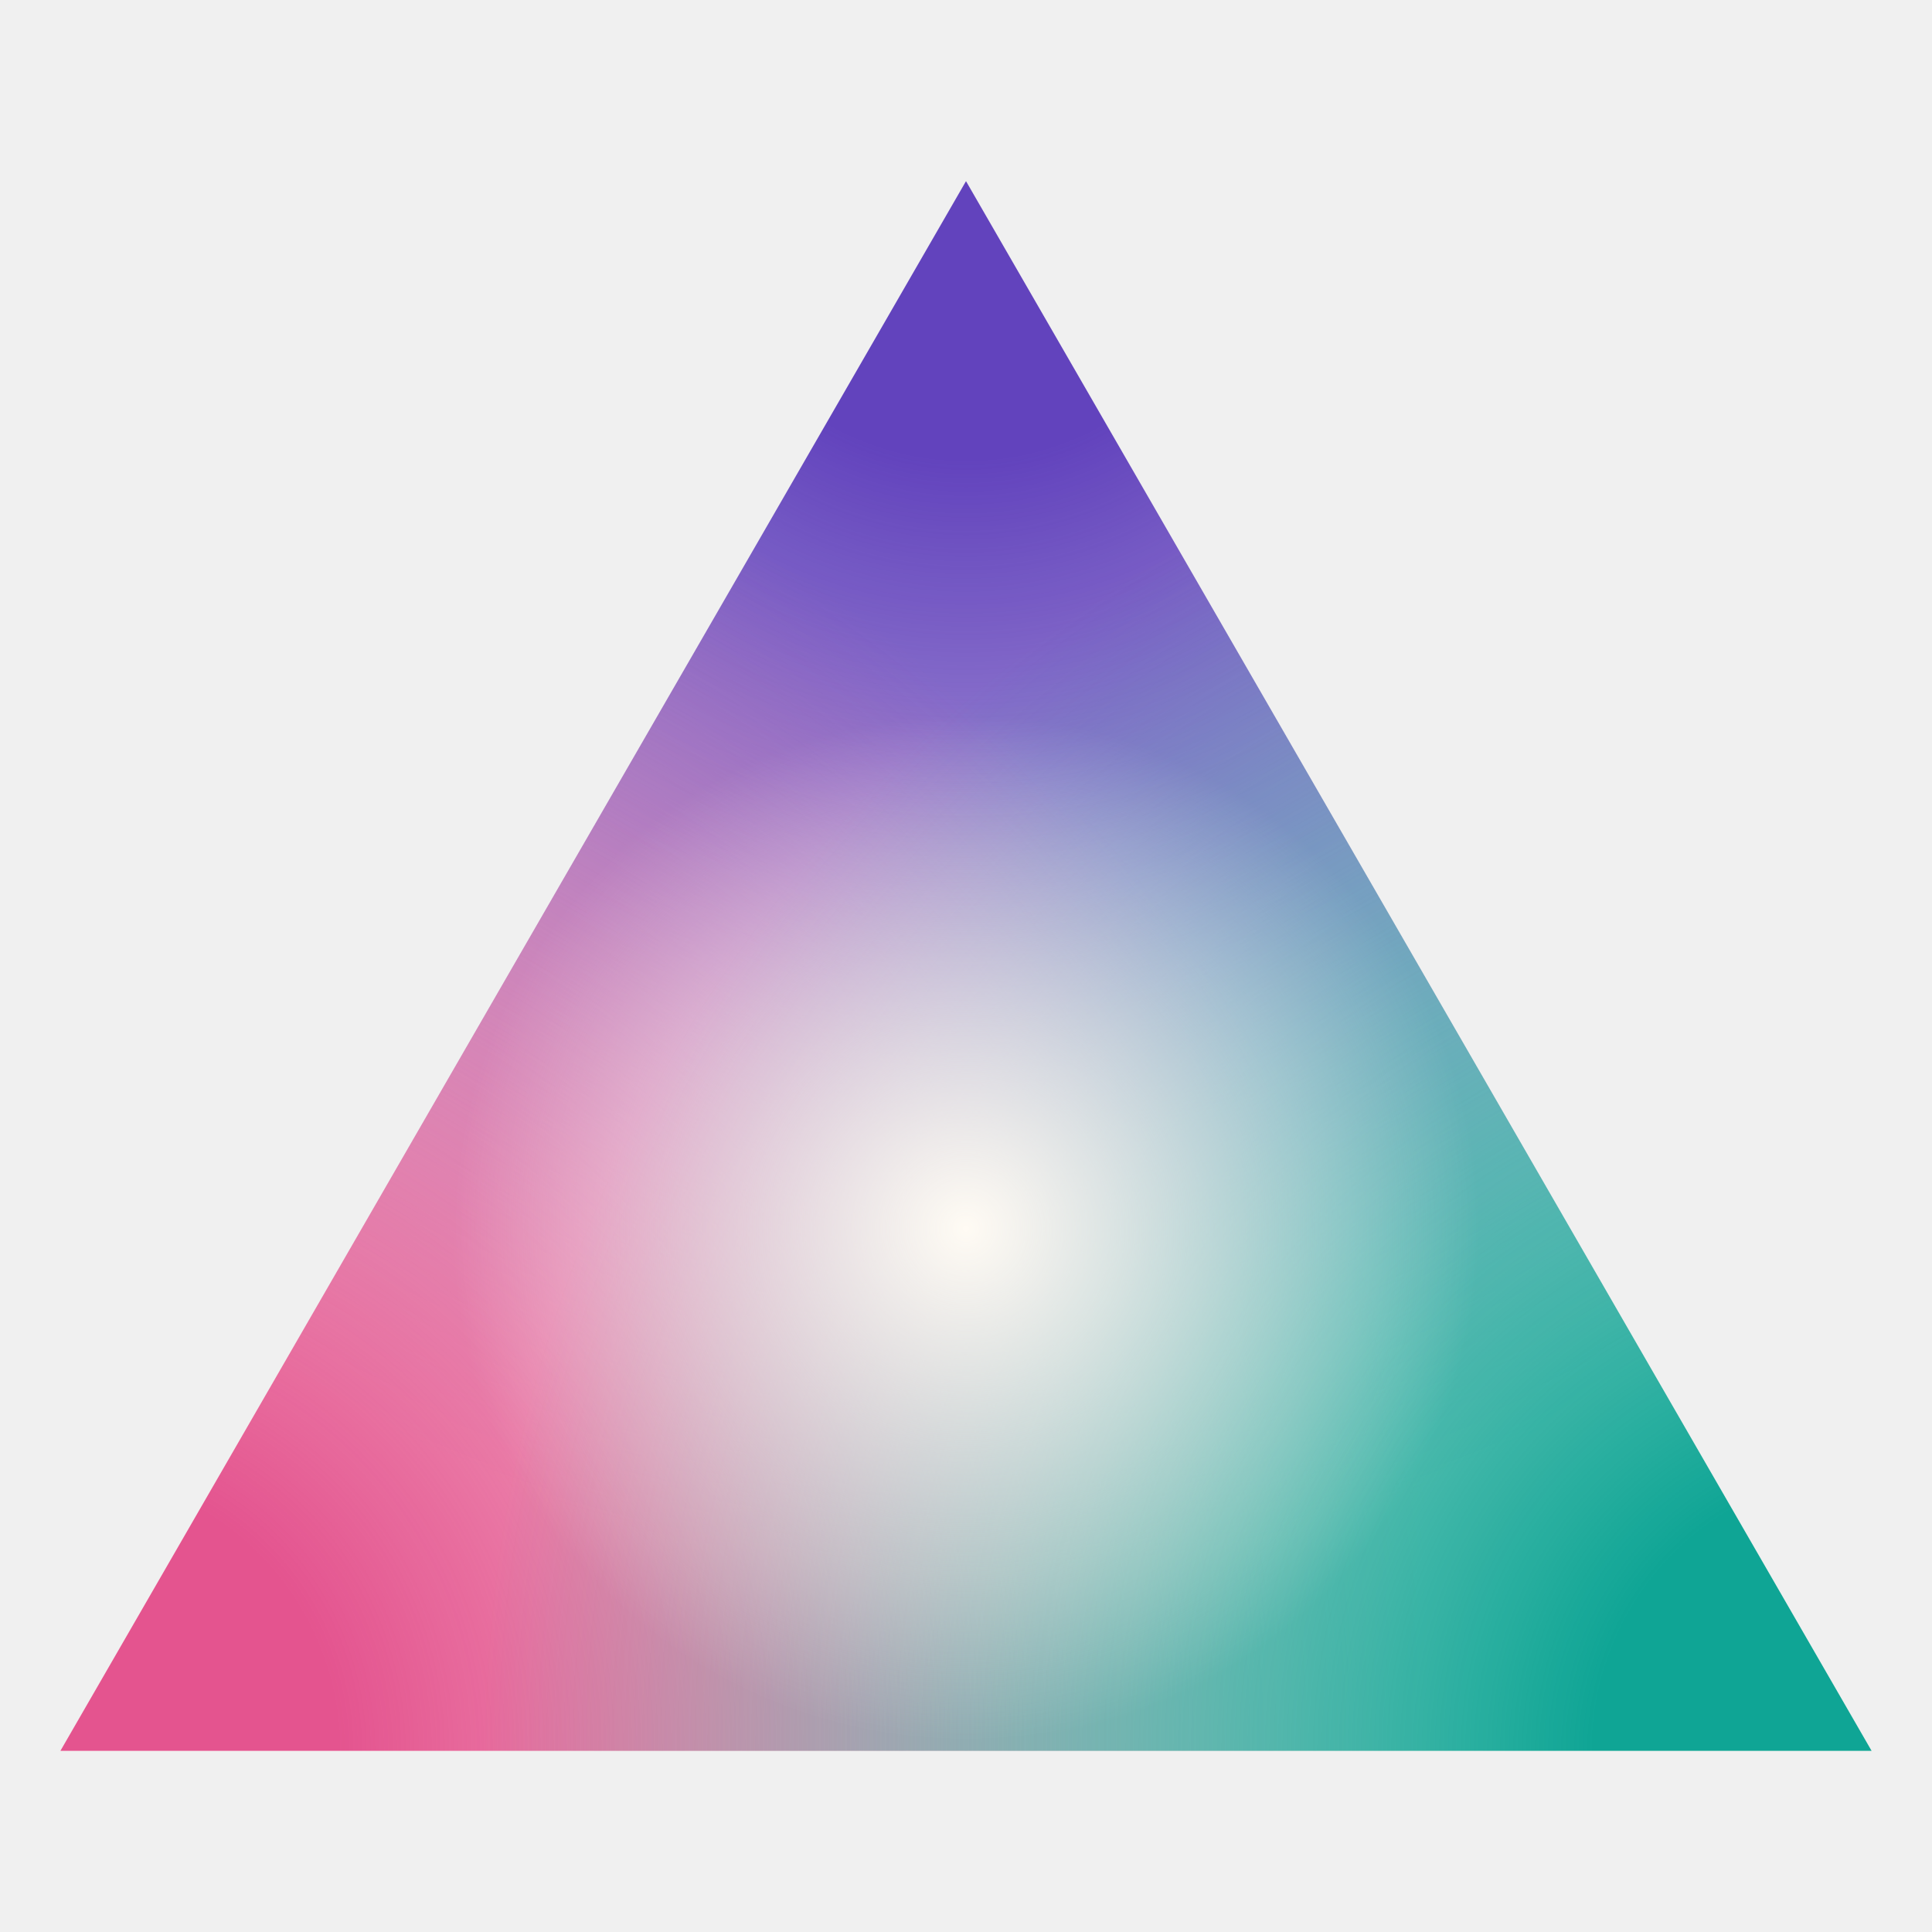
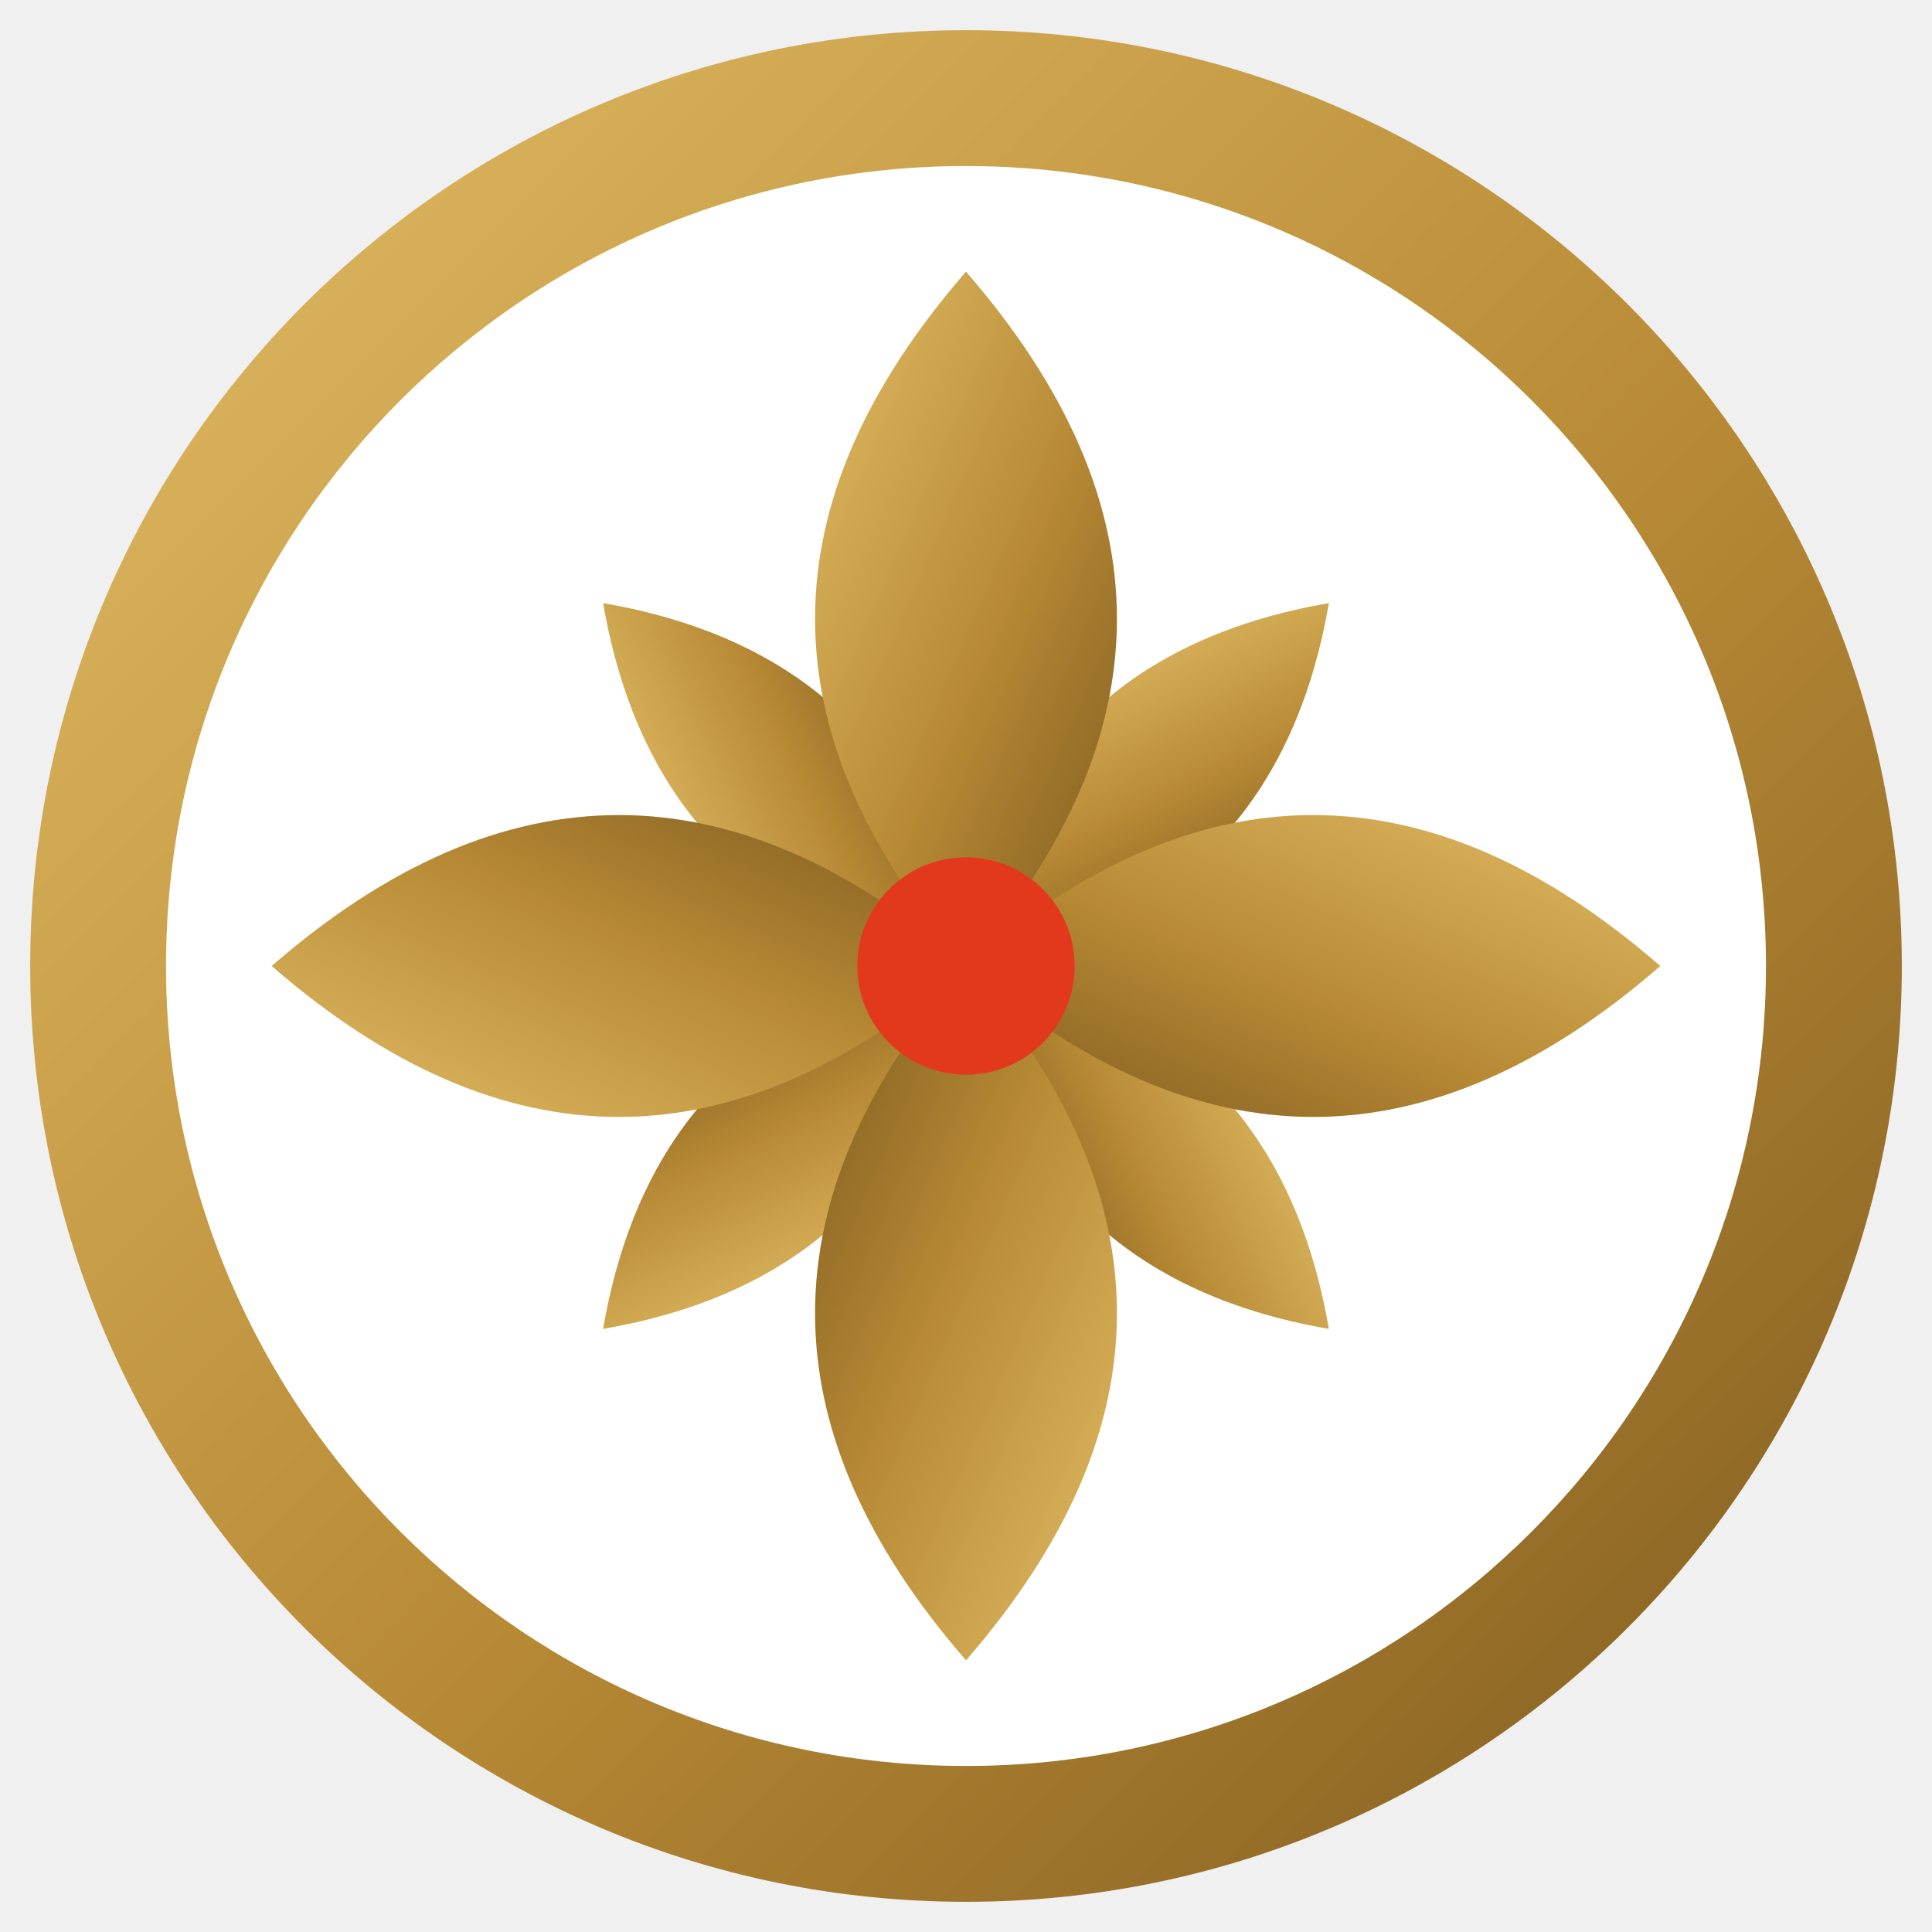
<svg xmlns="http://www.w3.org/2000/svg" viewBox="0 0 64 64">
  <defs>
-     <clipPath id="t">
-       <path d="M32 6 62 58H2z" />
-     </clipPath>
-     <radialGradient id="l" cx="32" cy="6" r="46" gradientUnits="userSpaceOnUse">
-       <stop offset=".2" stop-color="#6243BD" />
-       <stop offset="1" stop-color="#6243BD" stop-opacity="0" />
-     </radialGradient>
-     <radialGradient id="h" cx="2" cy="58" r="46" gradientUnits="userSpaceOnUse">
-       <stop offset=".2" stop-color="#E4548F" />
-       <stop offset="1" stop-color="#E4548F" stop-opacity="0" />
-     </radialGradient>
-     <radialGradient id="a" cx="62" cy="58" r="46" gradientUnits="userSpaceOnUse">
-       <stop offset=".2" stop-color="#0FA595" />
-       <stop offset="1" stop-color="#0FA595" stop-opacity="0" />
-     </radialGradient>
-     <radialGradient id="c" cx="32" cy="40.7" r="17" gradientUnits="userSpaceOnUse">
-       <stop offset="0" stop-color="#FFFBF4" />
-       <stop offset="1" stop-color="#FFFBF4" stop-opacity="0" />
-     </radialGradient>
+     <linearGradient id="g" x1="0" y1="0" x2="1" y2="1">
+       <stop offset="0" stop-color="#e2bd66" />
+       <stop offset=".55" stop-color="#b88a35" />
+       <stop offset="1" stop-color="#7d5a1f" />
+     </linearGradient>
  </defs>
-   <g clip-path="url(#t)">
-     <rect width="64" height="64" fill="#FFFBF4" />
-     <rect width="64" height="64" fill="url(#l)" />
-     <rect width="64" height="64" fill="url(#h)" />
-     <rect width="64" height="64" fill="url(#a)" />
-     <rect width="64" height="64" fill="url(#c)" />
-   </g>
+   <circle cx="32" cy="32" r="31" fill="url(#g)" />
+   <circle cx="32" cy="32" r="26.5" fill="#fff" />
+   <path transform="rotate(45 32 32)" d="M32 32Q38 23.5 32 15Q26 23.5 32 32Z" fill="url(#g)" />
+   <path transform="rotate(135 32 32)" d="M32 32Q38 23.5 32 15Q26 23.5 32 32Z" fill="url(#g)" />
+   <path transform="rotate(225 32 32)" d="M32 32Q38 23.5 32 15Q26 23.5 32 32Z" fill="url(#g)" />
+   <path transform="rotate(315 32 32)" d="M32 32Q38 23.5 32 15Q26 23.5 32 32Z" fill="url(#g)" />
+   <path transform="rotate(0 32 32)" d="M32 32Q42 20.5 32 9Q22 20.5 32 32Z" fill="url(#g)" />
+   <path transform="rotate(90 32 32)" d="M32 32Q42 20.5 32 9Q22 20.5 32 32Z" fill="url(#g)" />
+   <path transform="rotate(180 32 32)" d="M32 32Q42 20.5 32 9Q22 20.5 32 32Z" fill="url(#g)" />
+   <path transform="rotate(270 32 32)" d="M32 32Q42 20.5 32 9Q22 20.5 32 32Z" fill="url(#g)" />
+   <circle cx="32" cy="32" r="3.6" fill="#e2391d" />
</svg>
